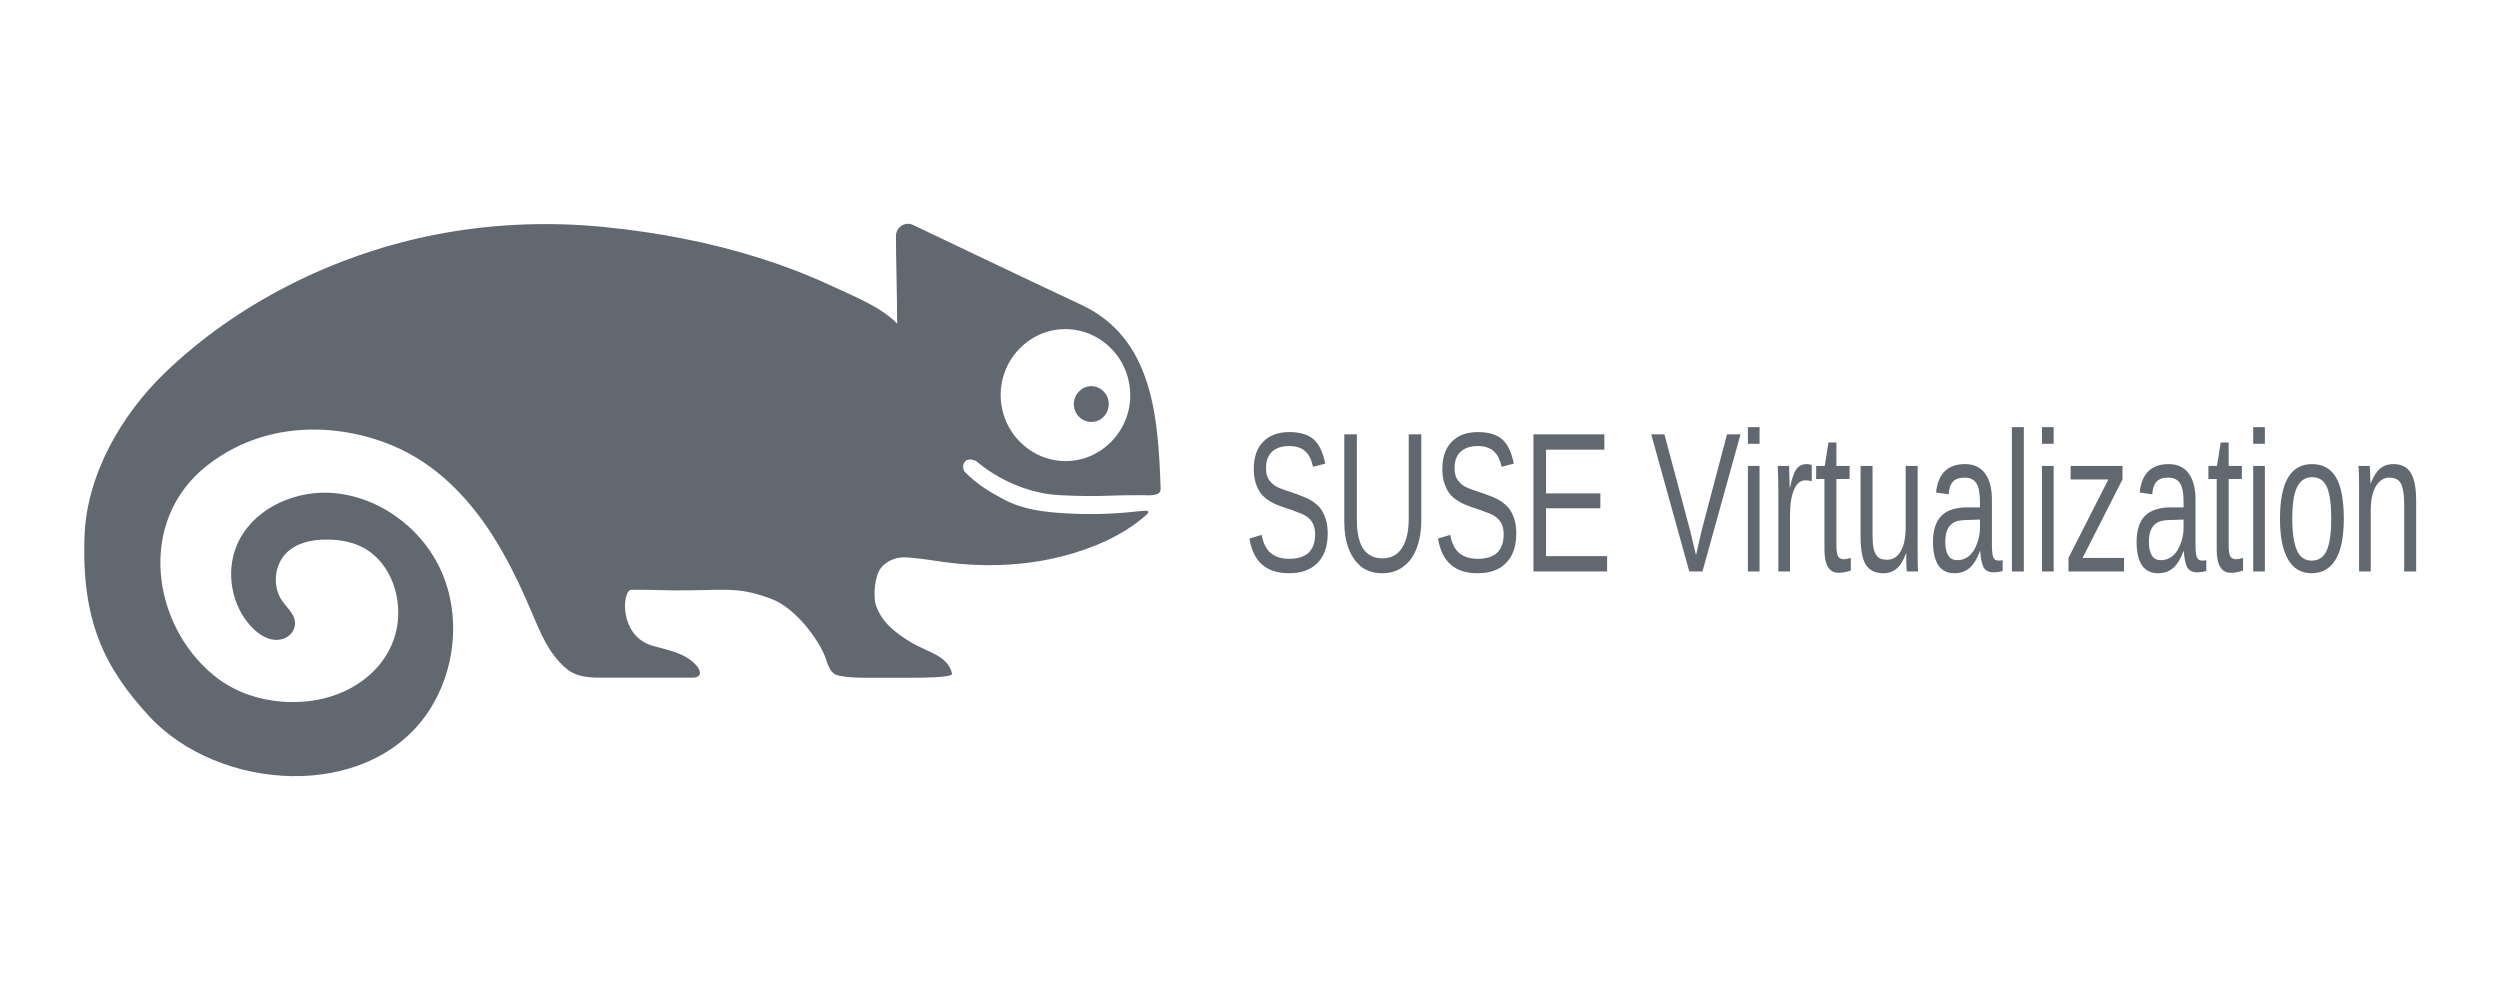
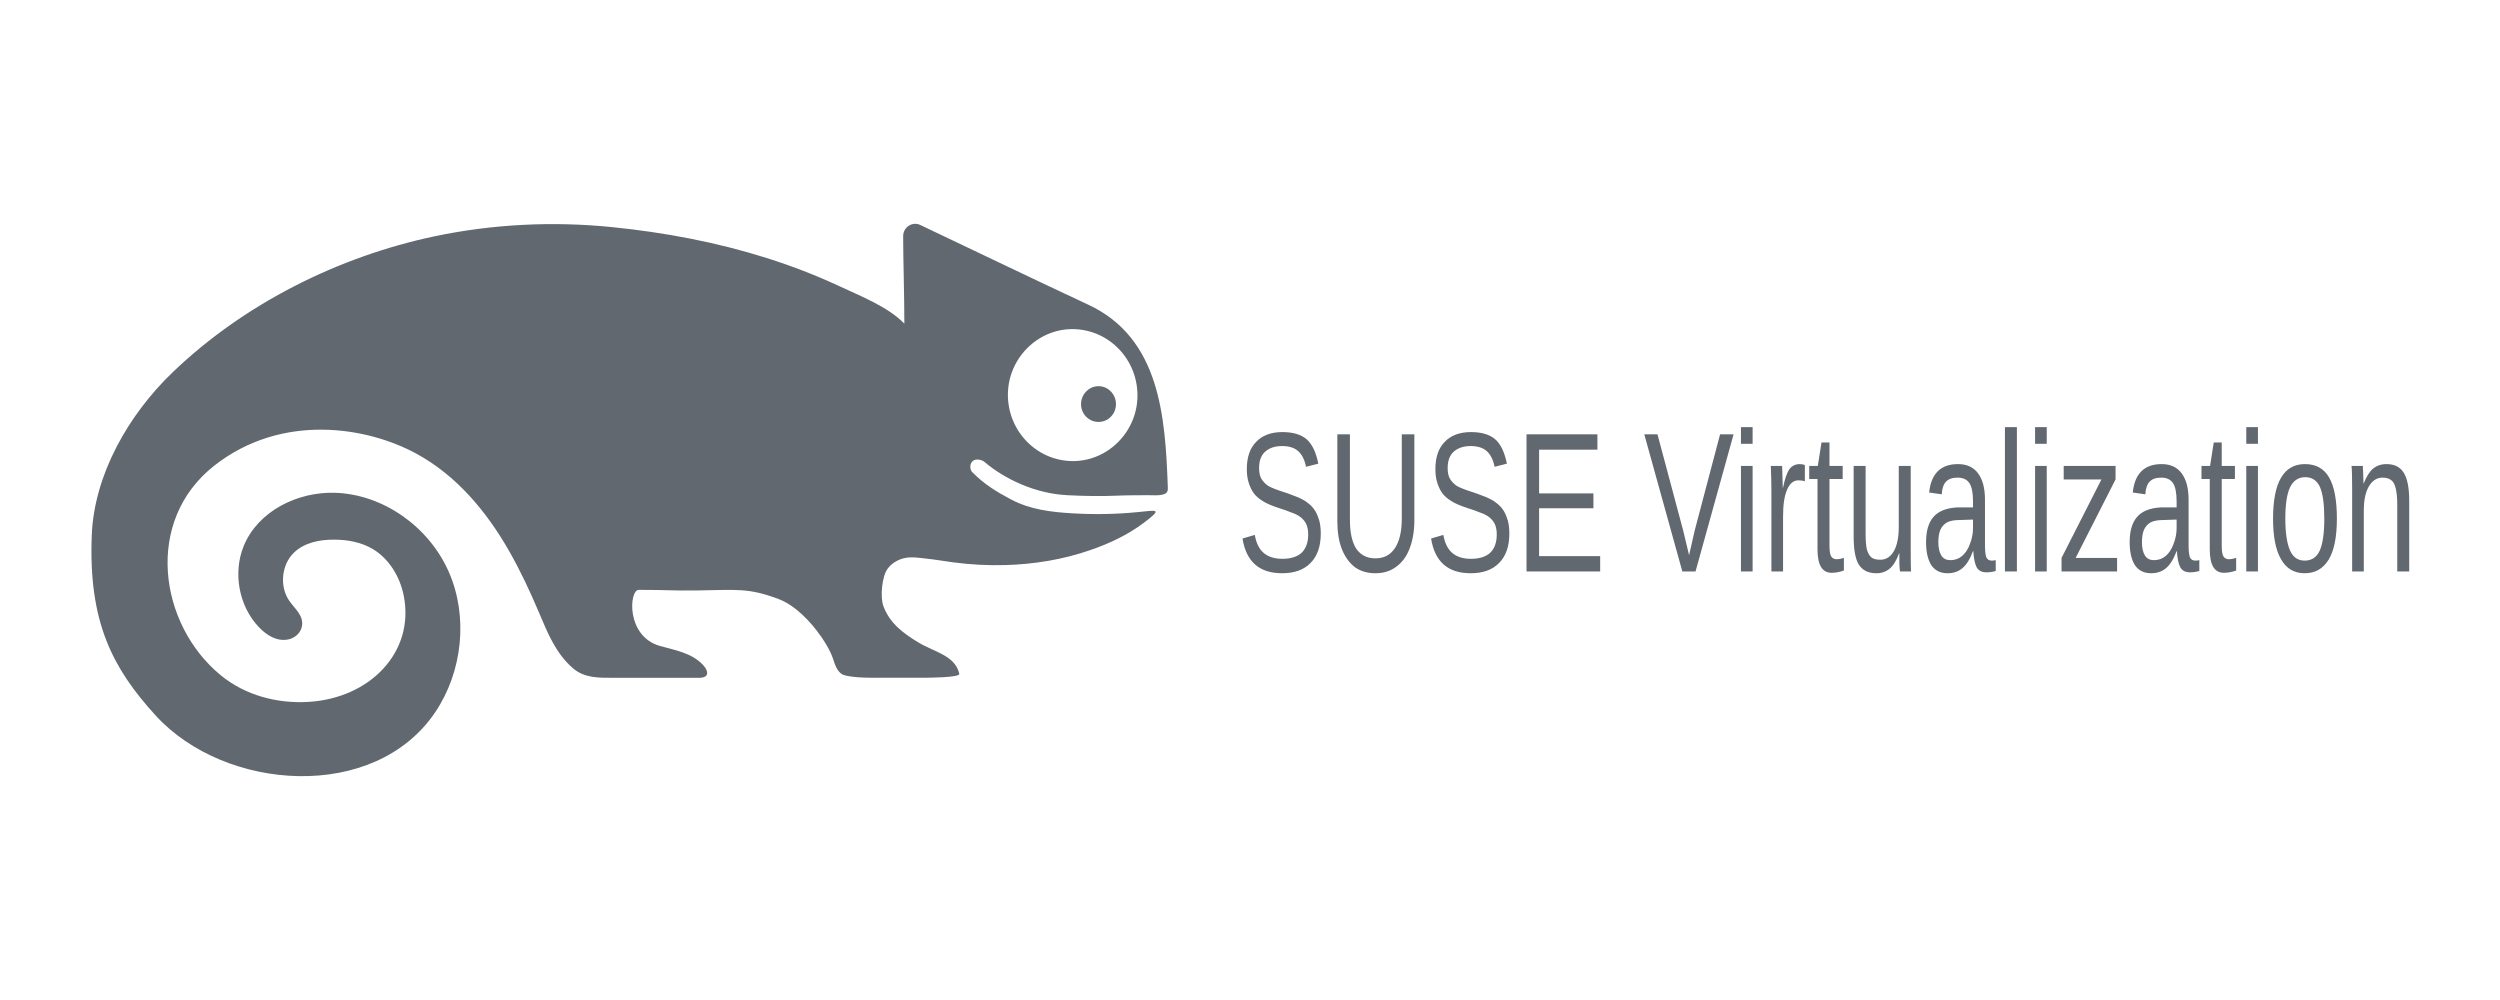
<svg xmlns="http://www.w3.org/2000/svg" version="1.1" x="0" y="0" width="105" height="42" viewBox="0 0 105 42" id="svg9">
  <defs id="defs13" />
  <g id="g20" style="display:inline">
    <g id="g19">
      <g id="g26">
        <g id="g25">
          <g id="g24">
-             <g id="g1" transform="translate(0.1246544)">
-               <path d="m 46.114,17.599 c -0.242,0.164 -0.566,0.164 -0.809,0 -0.397,-0.269 -0.435,-0.83 -0.115,-1.155 0.285,-0.3 0.754,-0.3 1.039,-6.08e-4 0.32,0.325 0.281,0.887 -0.115,1.155 m 1.158,-1.637 c 0.462,2 -1.304,3.799 -3.267,3.329 -1,-0.239 -1.793,-1.047 -2.028,-2.065 -0.46,-1.999 1.304,-3.796 3.267,-3.328 0.999,0.238 1.793,1.046 2.028,2.064 M 34.05,26.719 c 0.224,0.328 0.411,0.646 0.515,0.963 0.074,0.225 0.169,0.523 0.387,0.642 0.012,0.005 0.023,0.016 0.036,0.017 0.401,0.149 1.431,0.123 1.431,0.123 h 1.895 c 0.162,0.002 1.586,-0.002 1.55,-0.164 -0.172,-0.775 -1.052,-0.914 -1.722,-1.32 -0.618,-0.375 -1.204,-0.8 -1.469,-1.532 -0.139,-0.378 -0.057,-1.249 0.182,-1.566 0.174,-0.23 0.431,-0.382 0.706,-0.443 0.306,-0.067 0.623,-0.006 0.928,0.023 0.377,0.039 0.749,0.109 1.124,0.156 0.725,0.096 1.457,0.135 2.187,0.114 1.206,-0.034 2.415,-0.23 3.559,-0.627 0.798,-0.273 1.585,-0.642 2.263,-1.155 0.771,-0.584 0.569,-0.529 -0.213,-0.448 -0.936,0.097 -1.881,0.112 -2.821,0.055 -0.877,-0.052 -1.741,-0.157 -2.534,-0.572 -0.624,-0.328 -1.161,-0.657 -1.656,-1.166 -0.074,-0.077 -0.12,-0.301 0.015,-0.444 0.132,-0.139 0.41,-0.058 0.496,0.017 0.863,0.735 2.152,1.341 3.485,1.406 0.721,0.037 1.423,0.05 2.144,0.019 0.361,-0.018 0.905,-0.016 1.267,-0.019 0.187,-0.002 0.695,0.053 0.791,-0.149 0.029,-0.058 0.026,-0.126 0.024,-0.192 -0.106,-2.94 -0.319,-6.255 -3.339,-7.66 -2.253,-1.049 -5.631,-2.675 -7.058,-3.349 -0.331,-0.16 -0.718,0.093 -0.718,0.468 0,0.982 0.049,2.392 0.05,3.676 C 36.871,12.885 35.72,12.437 34.843,12.026 33.847,11.561 32.818,11.166 31.772,10.834 29.665,10.17 27.485,9.761 25.292,9.539 22.805,9.286 20.276,9.407 17.828,9.923 13.795,10.774 9.831,12.749 6.822,15.638 c -1.847,1.772 -3.297,4.292 -3.395,6.849 -0.14,3.62 0.856,5.563 2.686,7.566 2.918,3.193 9.199,3.64 11.743,-0.146 1.145,-1.704 1.393,-4.016 0.562,-5.899 -0.831,-1.883 -2.74,-3.243 -4.764,-3.313 -1.571,-0.053 -3.245,0.761 -3.847,2.24 -0.459,1.13 -0.198,2.526 0.639,3.403 0.326,0.342 0.767,0.622 1.249,0.513 0.284,-0.065 0.521,-0.282 0.564,-0.576 0.063,-0.433 -0.309,-0.714 -0.538,-1.046 -0.413,-0.6 -0.329,-1.501 0.188,-2.011 0.437,-0.431 1.083,-0.558 1.69,-0.556 0.566,0.001 1.144,0.104 1.632,0.395 0.686,0.411 1.142,1.164 1.299,1.959 0.471,2.377 -1.427,4.308 -3.999,4.46 -1.316,0.079 -2.656,-0.273 -3.683,-1.115 -2.602,-2.132 -3.239,-6.489 -0.266,-8.815 2.823,-2.208 6.387,-1.639 8.488,-0.492 1.682,0.918 2.935,2.42 3.884,4.08 0.477,0.835 0.883,1.708 1.259,2.594 0.362,0.852 0.701,1.711 1.427,2.335 0.48,0.414 1.073,0.4 1.702,0.4 h 3.591 c 0.488,0 0.369,-0.331 0.158,-0.551 -0.476,-0.496 -1.16,-0.608 -1.793,-0.785 -1.448,-0.406 -1.3,-2.358 -0.899,-2.358 1.294,0 1.335,0.04 2.468,0.025 1.636,-0.023 2.131,-0.12 3.411,0.362 0.684,0.258 1.341,0.939 1.77,1.562" fill="#30ba78" id="path3" style="fill:#616870;fill-opacity:1;stroke-width:0.878" />
-               <text xml:space="preserve" style="font-size:16.425px;writing-mode:lr-tb;direction:ltr;fill:#616870;fill-opacity:1;fill-rule:evenodd;stroke-width:0.878;stroke-dasharray:none;stroke-opacity:0.496" x="195.814" y="86.498" id="text35" transform="scale(1.118897,0.8937375)">
-                 <tspan id="tspan35" x="195.814" y="86.498" style="fill:#616870;fill-opacity:1;stroke-width:0.878" />
-               </text>
-               <text xml:space="preserve" style="font-size:32.851px;font-family:Sans;-inkscape-font-specification:'Sans, Normal';writing-mode:lr-tb;direction:ltr;fill:#616870;fill-opacity:1;stroke-width:0.878;stroke-opacity:0.496" x="165.667" y="60.119" id="text2" transform="scale(1.118897,0.8937375)">
-                 <tspan id="tspan2" x="165.667" y="60.119" style="fill:#616870;fill-opacity:1;stroke-width:0.878" />
-               </text>
-               <text xml:space="preserve" style="font-size:32.851px;font-family:Sans;-inkscape-font-specification:'Sans, Normal';writing-mode:lr-tb;direction:ltr;fill:#616870;fill-opacity:1;stroke-width:0.878;stroke-opacity:0.496" x="364.924" y="202.849" id="text3" transform="scale(1.118897,0.8937375)">
-                 <tspan id="tspan3" x="364.924" y="202.849" style="fill:#616870;fill-opacity:1;stroke-width:0.878" />
-               </text>
-               <text xml:space="preserve" style="font-size:16.425px;writing-mode:lr-tb;direction:ltr;fill:#616870;fill-opacity:1;fill-rule:evenodd;stroke-width:0.878;stroke-dasharray:none;stroke-opacity:0.496" x="195.814" y="86.498" id="text4" transform="scale(1.118897,0.8937375)">
-                 <tspan id="tspan4" x="195.814" y="86.498" style="fill:#616870;fill-opacity:1;stroke-width:0.878" />
-               </text>
-               <text xml:space="preserve" style="font-style:normal;font-variant:normal;font-weight:normal;font-stretch:normal;font-size:6.91px;font-family:Arial;-inkscape-font-specification:'Arial, Normal';font-variant-ligatures:normal;font-variant-caps:normal;font-variant-numeric:normal;font-variant-east-asian:normal;writing-mode:lr-tb;direction:ltr;fill:#616870;fill-opacity:1;stroke-width:0.878;stroke-opacity:0.496" x="63.155" y="19.795" id="text5" transform="scale(0.8248541,1.212336)">
-                 <tspan id="tspan1" x="63.155" y="19.795" style="font-style:normal;font-variant:normal;font-weight:normal;font-stretch:normal;font-size:6.91px;font-family:Arial;-inkscape-font-specification:'Arial, Normal';font-variant-ligatures:normal;font-variant-caps:normal;font-variant-numeric:normal;font-variant-east-asian:normal;stroke-width:0.878">SUSE Virtualization</tspan>
-               </text>
-               <text xml:space="preserve" style="font-size:32.851px;font-family:Sans;-inkscape-font-specification:'Sans, Normal';writing-mode:lr-tb;direction:ltr;fill:#616870;fill-opacity:1;stroke-width:0.878;stroke-opacity:0.496" x="165.667" y="60.119" id="text6" transform="scale(1.118897,0.8937375)">
-                 <tspan id="tspan6" x="165.667" y="60.119" style="fill:#616870;fill-opacity:1;stroke-width:0.878" />
-               </text>
-               <text xml:space="preserve" style="font-size:32.851px;font-family:Sans;-inkscape-font-specification:'Sans, Normal';writing-mode:lr-tb;direction:ltr;fill:#616870;fill-opacity:1;stroke-width:0.878;stroke-opacity:0.496" x="364.924" y="202.849" id="text7" transform="scale(1.118897,0.8937375)">
-                 <tspan id="tspan7" x="364.924" y="202.849" style="fill:#616870;fill-opacity:1;stroke-width:0.878" />
-               </text>
+             <g id="g1" transform="translate(0.4059044)">
+               <g transform="translate(0.5,0)">
+                 <path d="m 45.636,17.599 c -0.242,0.164 -0.566,0.164 -0.809,0 -0.397,-0.269 -0.435,-0.83 -0.115,-1.155 0.285,-0.3 0.754,-0.3 1.039,-6.09e-4 0.32,0.325 0.281,0.887 -0.115,1.155 m 1.158,-1.636 c 0.462,2 -1.304,3.798 -3.267,3.328 -1,-0.239 -1.793,-1.047 -2.028,-2.065 -0.46,-1.999 1.304,-3.796 3.267,-3.328 0.999,0.238 1.793,1.046 2.028,2.064 M 33.571,26.72 c 0.224,0.328 0.411,0.646 0.515,0.963 0.074,0.225 0.169,0.523 0.387,0.642 0.012,0.007 0.023,0.013 0.036,0.016 0.401,0.149 1.431,0.124 1.431,0.124 h 1.895 c 0.162,0.002 1.586,-0.002 1.55,-0.164 -0.172,-0.775 -1.052,-0.914 -1.722,-1.32 -0.618,-0.375 -1.204,-0.8 -1.469,-1.532 -0.139,-0.378 -0.057,-1.248 0.182,-1.566 0.174,-0.23 0.431,-0.382 0.706,-0.443 0.306,-0.066 0.622,-0.009 0.928,0.023 0.377,0.039 0.749,0.108 1.124,0.156 0.725,0.096 1.457,0.135 2.187,0.114 1.206,-0.034 2.415,-0.23 3.559,-0.627 0.798,-0.273 1.585,-0.642 2.263,-1.155 0.771,-0.584 0.569,-0.529 -0.213,-0.448 -0.936,0.097 -1.881,0.112 -2.821,0.055 -0.877,-0.052 -1.741,-0.157 -2.534,-0.572 -0.624,-0.328 -1.161,-0.657 -1.656,-1.166 -0.074,-0.077 -0.12,-0.301 0.016,-0.444 0.132,-0.139 0.41,-0.058 0.496,0.016 0.863,0.735 2.152,1.34 3.485,1.406 0.721,0.037 1.423,0.05 2.144,0.018 0.361,-0.017 0.905,-0.015 1.267,-0.018 0.187,-0.002 0.695,0.052 0.791,-0.149 0.029,-0.058 0.026,-0.126 0.024,-0.192 -0.106,-2.939 -0.319,-6.254 -3.339,-7.659 -2.253,-1.049 -5.631,-2.675 -7.058,-3.349 -0.331,-0.16 -0.718,0.093 -0.718,0.468 0,0.982 0.049,2.392 0.05,3.676 C 36.393,12.886 35.242,12.438 34.364,12.027 33.368,11.562 32.34,11.167 31.293,10.836 29.186,10.171 27.006,9.762 24.813,9.54 22.326,9.287 19.798,9.409 17.349,9.924 c -4.033,0.851 -7.997,2.826 -11.006,5.715 -1.847,1.772 -3.297,4.292 -3.395,6.849 -0.14,3.619 0.856,5.563 2.686,7.566 2.918,3.193 9.199,3.64 11.743,-0.146 1.145,-1.704 1.393,-4.015 0.562,-5.899 -0.831,-1.882 -2.74,-3.243 -4.764,-3.312 -1.571,-0.053 -3.245,0.761 -3.847,2.24 -0.459,1.13 -0.198,2.526 0.639,3.403 0.326,0.342 0.767,0.622 1.249,0.513 0.284,-0.065 0.521,-0.282 0.564,-0.576 0.063,-0.433 -0.309,-0.714 -0.538,-1.046 -0.413,-0.6 -0.329,-1.501 0.188,-2.01 0.437,-0.431 1.083,-0.558 1.69,-0.556 0.566,0.001 1.144,0.104 1.632,0.395 0.686,0.411 1.142,1.164 1.299,1.959 0.471,2.377 -1.427,4.308 -3.999,4.46 -1.316,0.079 -2.656,-0.273 -3.683,-1.115 -2.602,-2.132 -3.239,-6.489 -0.266,-8.814 2.823,-2.208 6.387,-1.639 8.488,-0.491 1.682,0.918 2.935,2.42 3.884,4.08 0.477,0.835 0.883,1.708 1.259,2.594 0.362,0.852 0.701,1.711 1.427,2.335 0.48,0.414 1.073,0.4 1.702,0.4 h 3.591 c 0.488,0 0.369,-0.331 0.158,-0.551 -0.476,-0.496 -1.16,-0.608 -1.793,-0.785 -1.448,-0.406 -1.3,-2.358 -0.899,-2.358 1.294,0 1.335,0.04 2.468,0.025 1.636,-0.023 2.131,-0.12 3.411,0.362 0.684,0.258 1.341,0.939 1.77,1.562" fill="#30ba78" id="path3" style="fill:#616870;fill-opacity:1;stroke-width:0.878" />
+               </g>
+               <g transform="translate(-0.5725)">
+                 <text xml:space="preserve" style="font-size:16.425px;writing-mode:lr-tb;direction:ltr;fill:#616870;fill-opacity:1;fill-rule:evenodd;stroke-width:0.878;stroke-dasharray:none;stroke-opacity:0.496" x="195.814" y="86.498" id="text35" transform="scale(1.118897,0.8937375)">
+                   <tspan id="tspan35" x="195.814" y="86.498" style="fill:#616870;fill-opacity:1;stroke-width:0.878" />
+                 </text>
+                 <text xml:space="preserve" style="font-size:32.851px;font-family:Sans;-inkscape-font-specification:'Sans, Normal';writing-mode:lr-tb;direction:ltr;fill:#616870;fill-opacity:1;stroke-width:0.878;stroke-opacity:0.496" x="165.667" y="60.119" id="text2" transform="scale(1.118897,0.8937375)">
+                   <tspan id="tspan2" x="165.667" y="60.119" style="fill:#616870;fill-opacity:1;stroke-width:0.878" />
+                 </text>
+                 <text xml:space="preserve" style="font-size:32.851px;font-family:Sans;-inkscape-font-specification:'Sans, Normal';writing-mode:lr-tb;direction:ltr;fill:#616870;fill-opacity:1;stroke-width:0.878;stroke-opacity:0.496" x="364.924" y="202.849" id="text3" transform="scale(1.118897,0.8937375)">
+                   <tspan id="tspan3" x="364.924" y="202.849" style="fill:#616870;fill-opacity:1;stroke-width:0.878" />
+                 </text>
+                 <text xml:space="preserve" style="font-size:16.425px;writing-mode:lr-tb;direction:ltr;fill:#616870;fill-opacity:1;fill-rule:evenodd;stroke-width:0.878;stroke-dasharray:none;stroke-opacity:0.496" x="195.814" y="86.498" id="text4" transform="scale(1.118897,0.8937375)">
+                   <tspan id="tspan4" x="195.814" y="86.498" style="fill:#616870;fill-opacity:1;stroke-width:0.878" />
+                 </text>
+                 <text xml:space="preserve" style="font-style:normal;font-variant:normal;font-weight:normal;font-stretch:normal;font-size:6.91px;font-family:Arial;-inkscape-font-specification:'Arial, Normal';font-variant-ligatures:normal;font-variant-caps:normal;font-variant-numeric:normal;font-variant-east-asian:normal;writing-mode:lr-tb;direction:ltr;fill:#616870;fill-opacity:1;stroke-width:0.878;stroke-opacity:0.496" x="63.155" y="19.795" id="text5" transform="scale(0.8248541,1.212336)">
+                   <tspan id="tspan1" x="63.155" y="19.795" style="font-style:normal;font-variant:normal;font-weight:normal;font-stretch:normal;font-size:6.91px;font-family:Arial;-inkscape-font-specification:'Arial, Normal';font-variant-ligatures:normal;font-variant-caps:normal;font-variant-numeric:normal;font-variant-east-asian:normal;stroke-width:0.878">SUSE Virtualization</tspan>
+                 </text>
+                 <text xml:space="preserve" style="font-size:32.851px;font-family:Sans;-inkscape-font-specification:'Sans, Normal';writing-mode:lr-tb;direction:ltr;fill:#616870;fill-opacity:1;stroke-width:0.878;stroke-opacity:0.496" x="165.667" y="60.119" id="text6" transform="scale(1.118897,0.8937375)">
+                   <tspan id="tspan6" x="165.667" y="60.119" style="fill:#616870;fill-opacity:1;stroke-width:0.878" />
+                 </text>
+                 <text xml:space="preserve" style="font-size:32.851px;font-family:Sans;-inkscape-font-specification:'Sans, Normal';writing-mode:lr-tb;direction:ltr;fill:#616870;fill-opacity:1;stroke-width:0.878;stroke-opacity:0.496" x="364.924" y="202.849" id="text7" transform="scale(1.118897,0.8937375)">
+                   <tspan id="tspan7" x="364.924" y="202.849" style="fill:#616870;fill-opacity:1;stroke-width:0.878" />
+                 </text>
+               </g>
            </g>
          </g>
        </g>
      </g>
    </g>
  </g>
</svg>
